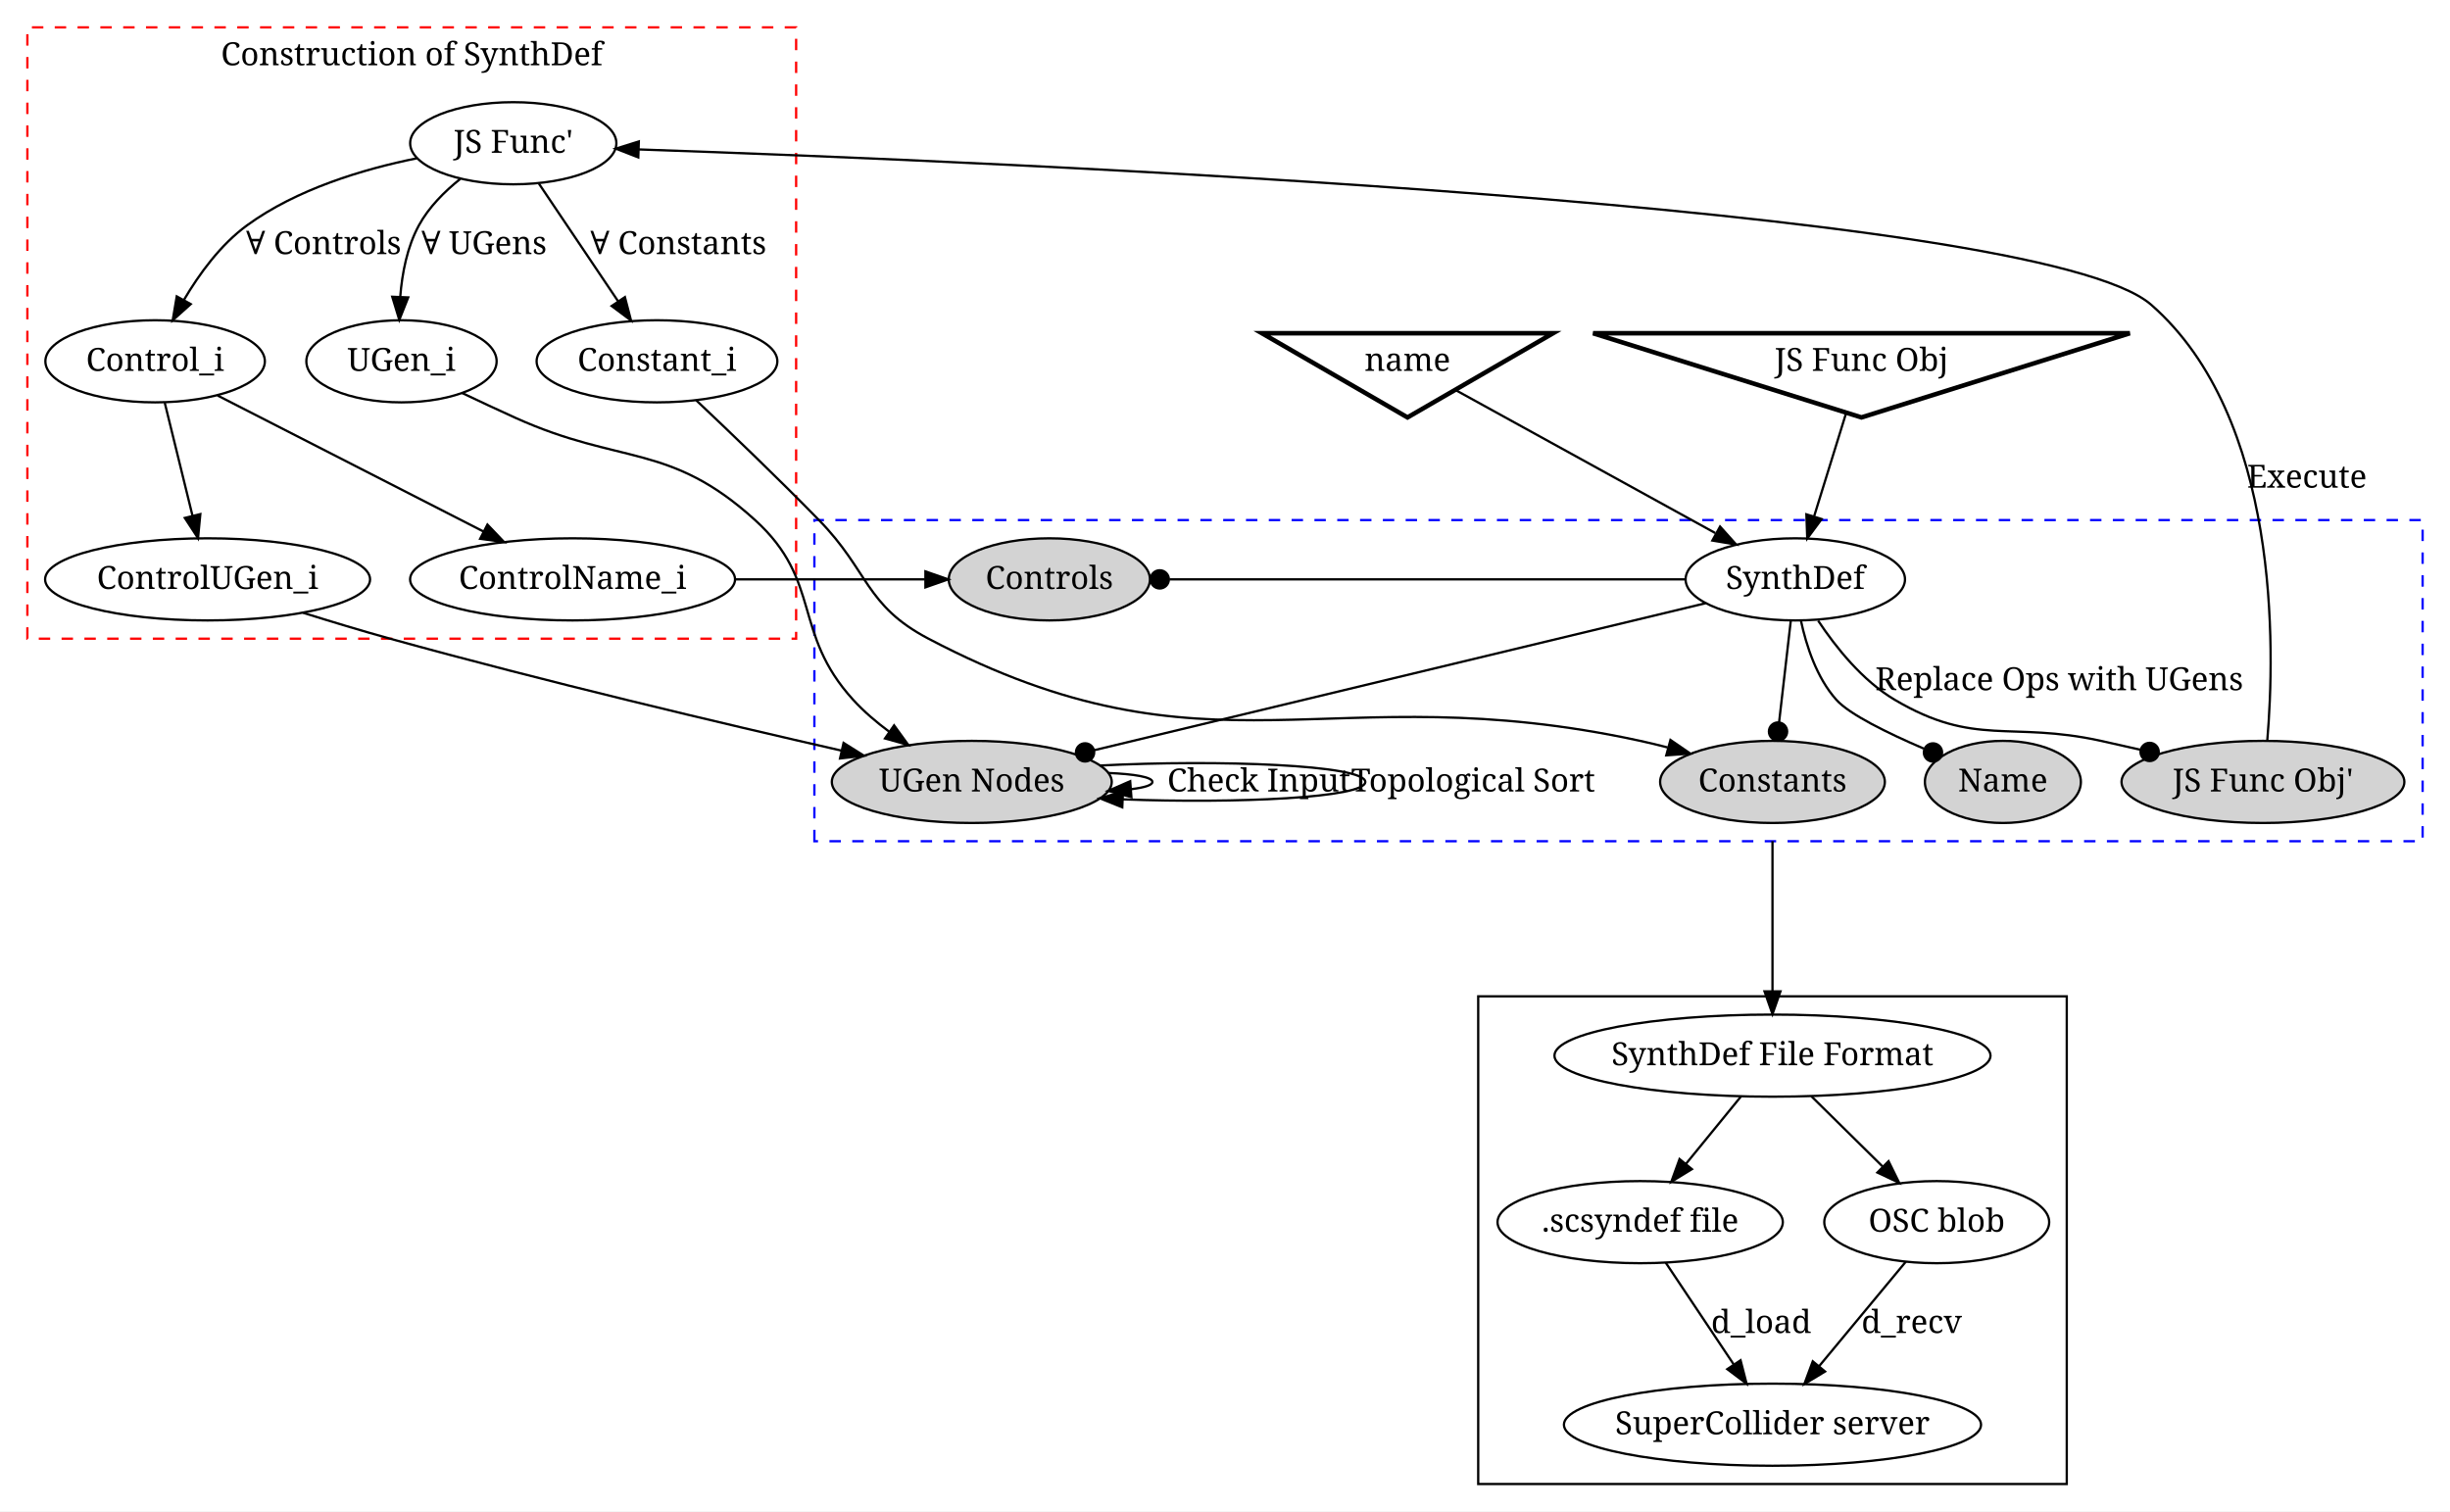
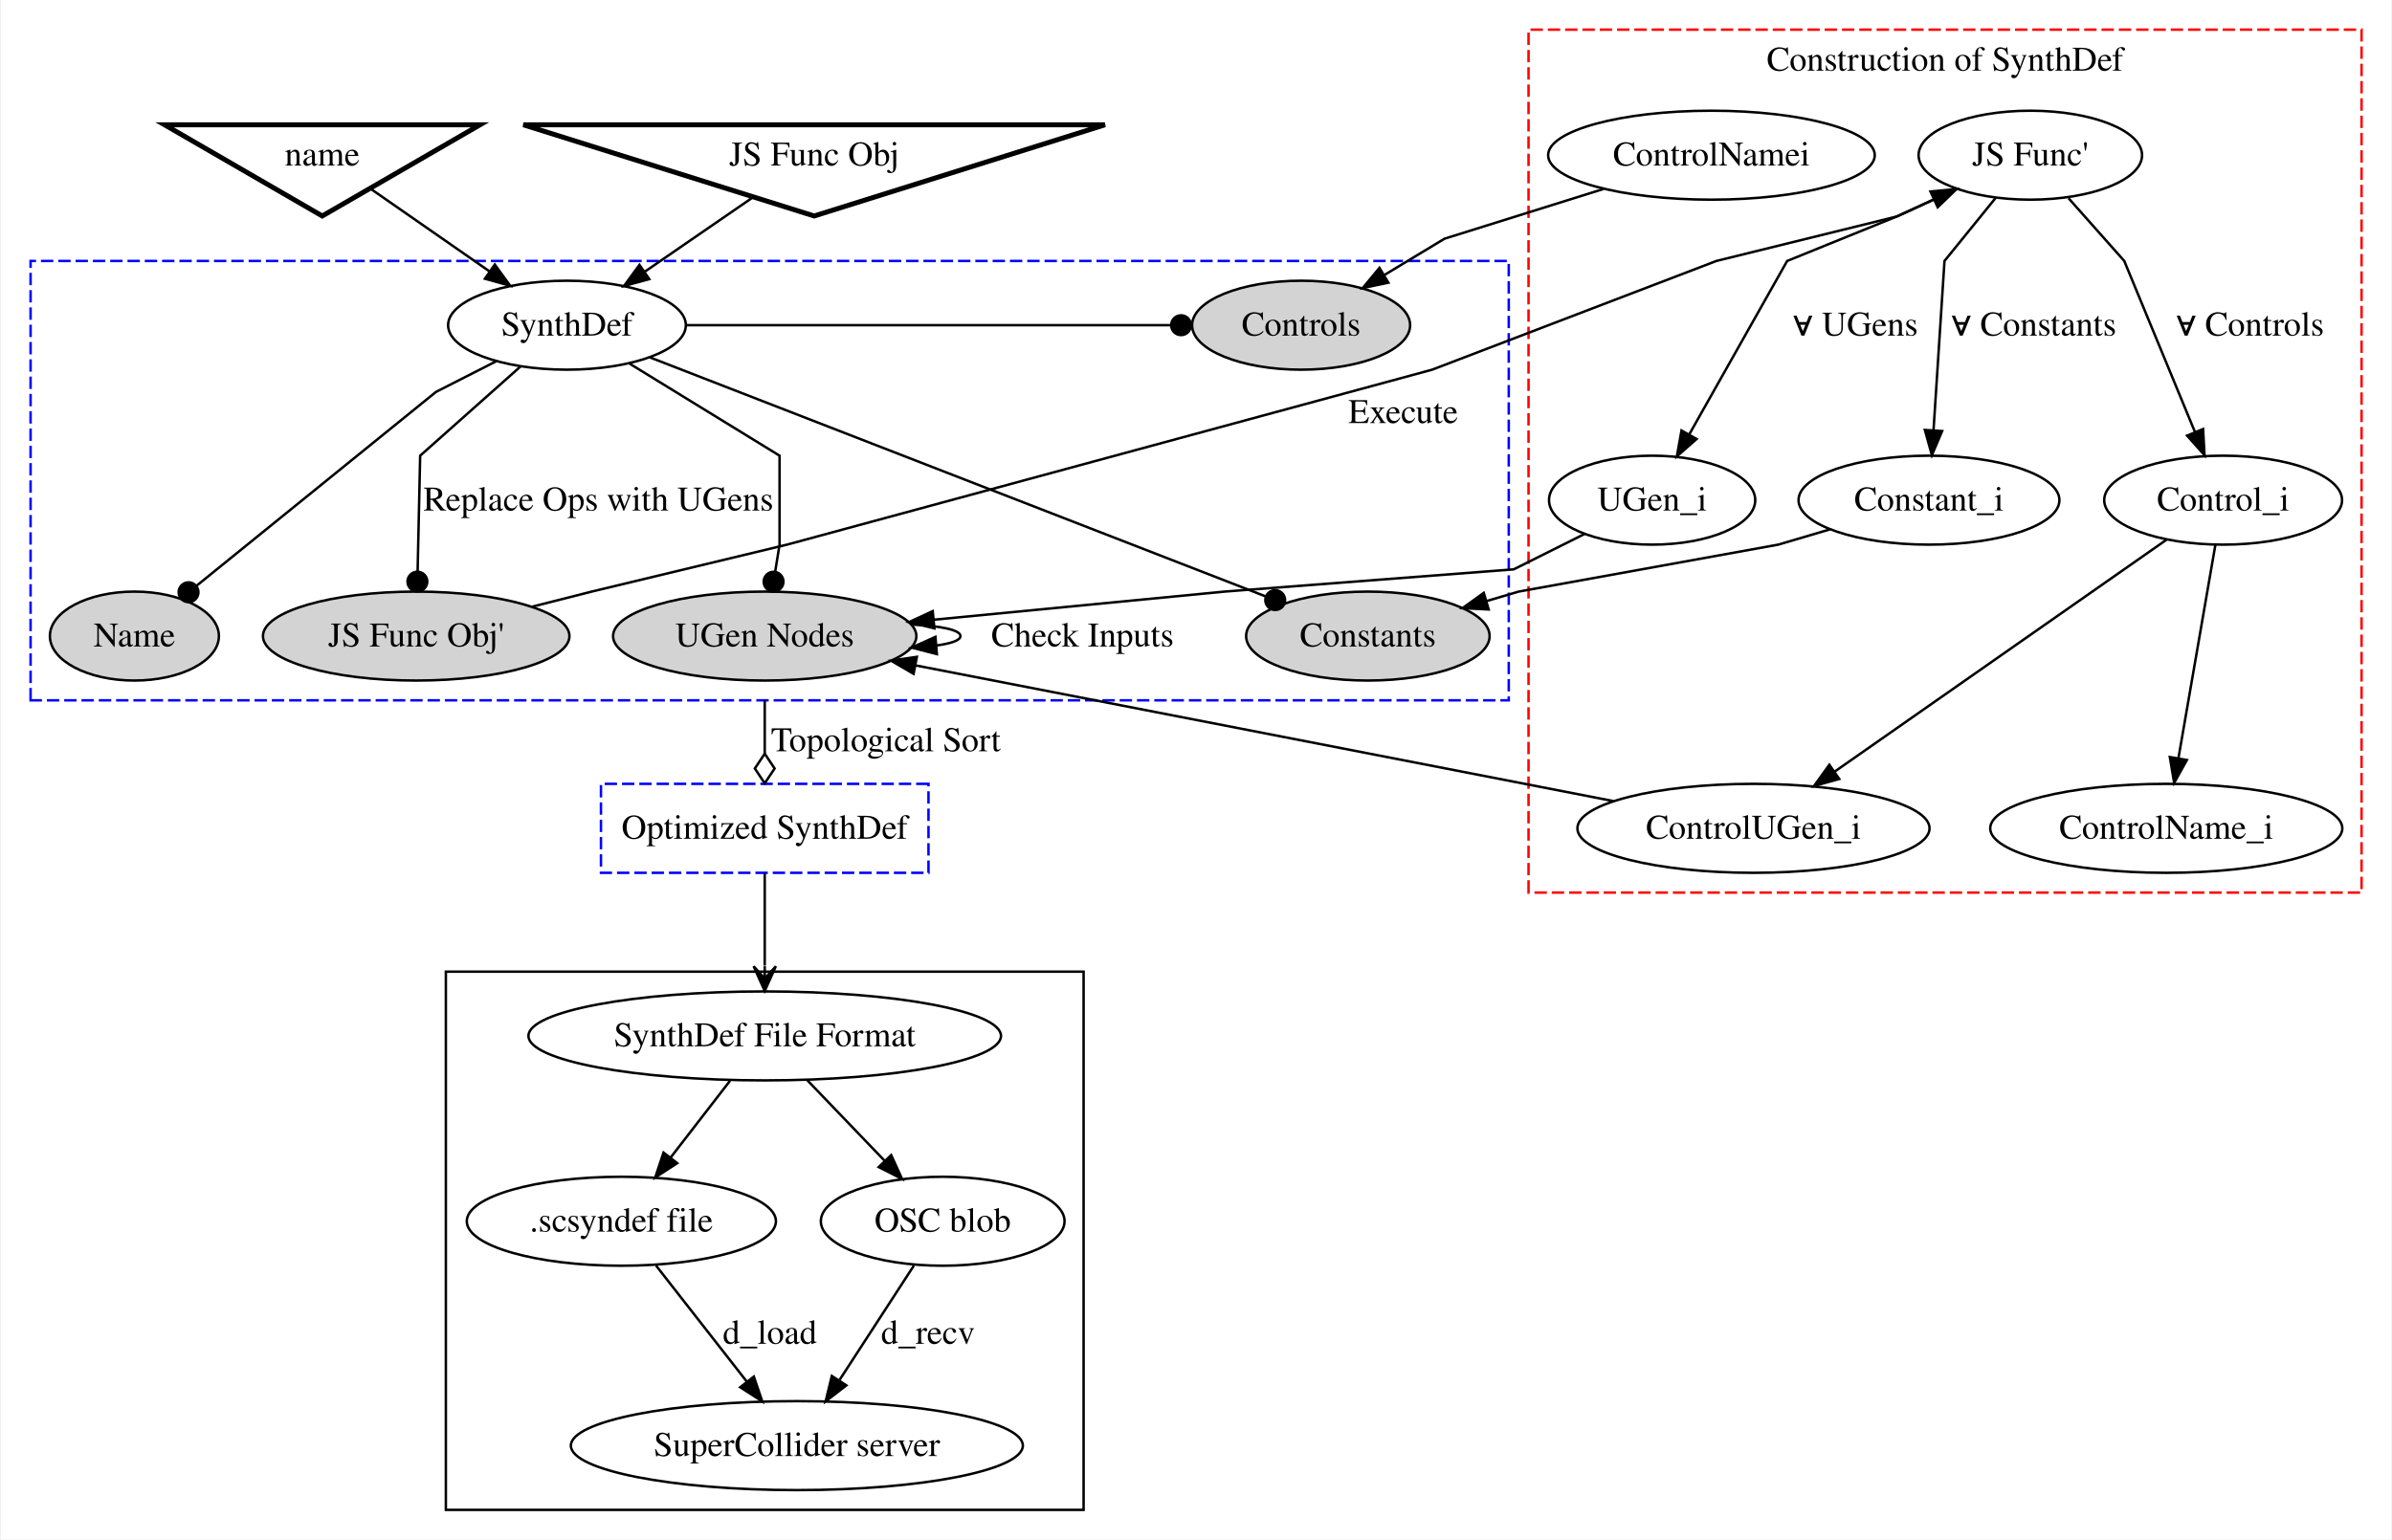
- <svg xmlns="http://www.w3.org/2000/svg" version="1.1" width="626.4pt" height="386.455pt" viewBox="0 0 626.4 386.455">
-   <style type="text/css">.dashed {stroke-dasharray: 5,5} .dotted {stroke-dasharray: 1,5} .overlay {fill: none; pointer-events: all}</style>
-   <g>
-     <g transform="translate(2.332961, 384.122) scale(0.5832402,0.5832402)">
-       <polygon stroke="#fffffe" stroke-opacity="0" fill="#ffffff" points="-4,4 -4,-658.6 1070,-658.6 1070,4" />
-       <g class="subgraph">
-         <path class="dashed" stroke="#0000ff" fill="none" d="M 353,-289.8 L 353,-430.6,1058,-430.6,1058,-289.8 Z" />
-       </g>
-       <g class="subgraph">
-         <path class="dashed" stroke="#ff0000" fill="none" d="M 8,-378.6 L 8,-646.6,345,-646.6,345,-378.6 Z" />
-         <text x="176.5" y="-630" text-anchor="middle" font-family="'Times-Roman',serif" font-size="14" fill="#000000">Construction of SynthDef</text>
-       </g>
-       <g class="subgraph">
-         <path stroke="#000000" fill="none" d="M 644,-8 L 644,-221.8,902,-221.8,902,-8 Z" class="none" />
-       </g>
-       <g class="node" />
-       <g class="node">
-         <path stroke="#000000" fill="none" d="M 783,-404.6 m -48.09,0 a 48.09,18 0 1,0 96.18,0 a 48.09,18 0 1,0 -96.18,0" />
-         <text x="783" y="-400.4" text-anchor="middle" font-family="'Times-Roman',serif" font-size="14" fill="#000000">SynthDef</text>
-       </g>
-       <g class="node">
-         <path stroke="#000000" fill="#d3d3d3" d="M 874,-315.8 m -34.19,0 a 34.19,18 0 1,0 68.38,0 a 34.19,18 0 1,0 -68.38,0" />
-         <text x="874" y="-311.6" text-anchor="middle" font-family="'Times-Roman',serif" font-size="14" fill="#000000">Name</text>
-       </g>
-       <g class="node">
-         <path stroke="#000000" fill="#d3d3d3" d="M 988,-315.8 m -62,0 a 62,18 0 1,0 124,0 a 62,18 0 1,0 -124,0" />
-         <text x="988" y="-311.6" text-anchor="middle" font-family="'Times-Roman',serif" font-size="14" fill="#000000">JS Func Obj'</text>
-       </g>
-       <g class="node">
-         <path stroke="#000000" fill="#d3d3d3" d="M 422,-315.8 m -61.36,0 a 61.36,18 0 1,0 122.72,0 a 61.36,18 0 1,0 -122.72,0" />
-         <text x="422" y="-311.6" text-anchor="middle" font-family="'Times-Roman',serif" font-size="14" fill="#000000">UGen Nodes</text>
-       </g>
-       <g class="node">
-         <path stroke="#000000" fill="#d3d3d3" d="M 456,-404.6 m -44.1,0 a 44.1,18 0 1,0 88.2,0 a 44.1,18 0 1,0 -88.2,0" />
-         <text x="456" y="-400.4" text-anchor="middle" font-family="'Times-Roman',serif" font-size="14" fill="#000000">Controls</text>
-       </g>
-       <g class="node">
-         <path stroke="#000000" fill="#d3d3d3" d="M 773,-315.8 m -49.26,0 a 49.26,18 0 1,0 98.52,0 a 49.26,18 0 1,0 -98.52,0" />
-         <text x="773" y="-311.6" text-anchor="middle" font-family="'Times-Roman',serif" font-size="14" fill="#000000">Constants</text>
-       </g>
-       <g class="node">
-         <path stroke="#000000" fill="none" d="M 221,-595.8 m -45.2,0 a 45.2,18 0 1,0 90.4,0 a 45.2,18 0 1,0 -90.4,0" />
-         <text x="221" y="-591.6" text-anchor="middle" font-family="'Times-Roman',serif" font-size="14" fill="#000000">JS Func'</text>
-       </g>
-       <g class="node">
-         <path stroke="#000000" fill="none" d="M 172,-500.2 m -41.71,0 a 41.71,18 0 1,0 83.42,0 a 41.71,18 0 1,0 -83.42,0" />
-         <text x="172" y="-496" text-anchor="middle" font-family="'Times-Roman',serif" font-size="14" fill="#000000">UGen_i</text>
-       </g>
-       <g class="node">
-         <path stroke="#000000" fill="none" d="M 64,-500.2 m -48.11,0 a 48.11,18 0 1,0 96.22,0 a 48.11,18 0 1,0 -96.22,0" />
-         <text x="64" y="-496" text-anchor="middle" font-family="'Times-Roman',serif" font-size="14" fill="#000000">Control_i</text>
-       </g>
-       <g class="node">
-         <path stroke="#000000" fill="none" d="M 284,-500.2 m -52.77,0 a 52.77,18 0 1,0 105.54,0 a 52.77,18 0 1,0 -105.54,0" />
-         <text x="284" y="-496" text-anchor="middle" font-family="'Times-Roman',serif" font-size="14" fill="#000000">Constant_i</text>
-       </g>
-       <g class="node">
-         <path stroke="#000000" fill="none" d="M 87,-404.6 m -71.23,0 a 71.23,18 0 1,0 142.46,0 a 71.23,18 0 1,0 -142.46,0" />
-         <text x="87" y="-400.4" text-anchor="middle" font-family="'Times-Roman',serif" font-size="14" fill="#000000">ControlUGen_i</text>
-       </g>
-       <g class="node">
-         <path stroke="#000000" fill="none" d="M 247,-404.6 m -71.23,0 a 71.23,18 0 1,0 142.46,0 a 71.23,18 0 1,0 -142.46,0" />
-         <text x="247" y="-400.4" text-anchor="middle" font-family="'Times-Roman',serif" font-size="14" fill="#000000">ControlName_i</text>
-       </g>
-       <g class="node">
-         <text x="773" y="-191.6" text-anchor="middle" font-family="'Times-Roman',serif" font-size="14" fill="#000000">SynthDef File Format</text>
-         <path class="box" stroke="#000000" fill="none" d="M 773,-195.8 m -95.58,0 a 95.58,18 0 1,0 191.16,0 a 95.58,18 0 1,0 -191.16,0" />
-       </g>
-       <g class="node">
-         <path class="box" stroke="#000000" fill="none" d="M 715,-122.8 m -62.54,0 a 62.54,18 0 1,0 125.08,0 a 62.54,18 0 1,0 -125.08,0" />
-         <text x="715" y="-118.6" text-anchor="middle" font-family="'Times-Roman',serif" font-size="14" fill="#000000">.scsyndef file</text>
-       </g>
-       <g class="node">
-         <path class="box" stroke="#000000" fill="none" d="M 845,-122.8 m -49.3,0 a 49.3,18 0 1,0 98.6,0 a 49.3,18 0 1,0 -98.6,0" />
-         <text x="845" y="-118.6" text-anchor="middle" font-family="'Times-Roman',serif" font-size="14" fill="#000000">OSC blob</text>
-       </g>
-       <g class="node">
-         <path class="box" stroke="#000000" fill="none" d="M 773,-34 m -91.43,0 a 91.43,18 0 1,0 182.86,0 a 91.43,18 0 1,0 -182.86,0" />
-         <text x="773" y="-29.8" text-anchor="middle" font-family="'Times-Roman',serif" font-size="14" fill="#000000">SuperCollider server</text>
-       </g>
-       <g class="node">
-         <text x="613" y="-496" text-anchor="middle" font-family="'Times-Roman',serif" font-size="14" fill="#000000">name</text>
-         <path stroke-width="2" stroke="#000000" fill="none" d="M 613,-475.6 L 676.8,-512.5,549.2,-512.5 Z" />
-       </g>
-       <g class="node">
-         <text x="812" y="-496" text-anchor="middle" font-family="'Times-Roman',serif" font-size="14" fill="#000000">JS Func Obj</text>
-         <path stroke-width="2" stroke="#000000" fill="none" d="M 812,-475.6 L 929.64,-512.5,694.36,-512.5 Z" />
-       </g>
-       <g class="relation" style="opacity: 1;">
-         <path stroke="#000000" fill="none" d="M 785.47,-386.49 C 787.83,-375.47,792.37,-361.46,801,-351.8,806.67,-345.45,823.33,-337.27,839.3,-330.41" />
-         <path class="solid" stroke="#000000" fill="#000000" d="M 843.35,-328.72 m -4,0 a 4,4 0 1,0 8,0 a 4,4 0 1,0 -8,0" />
-       </g>
-       <g class="relation" style="opacity: 1;">
-         <path stroke="#000000" fill="none" d="M 793.02,-386.49 C 800.72,-374.88,812.44,-360.17,826.6,-351.8,861.87,-330.96,876.98,-342.57,917,-333.8,922.62,-332.57,928.47,-331.24,934.31,-329.89" />
-         <text x="898.7" y="-356" text-anchor="middle" font-family="'Times-Roman',serif" font-size="14" fill="#000000"> Replace Ops with UGens</text>
-         <path class="solid" stroke="#000000" fill="#000000" d="M 938.33,-328.94 m -4,0 a 4,4 0 1,0 8,0 a 4,4 0 1,0 -8,0" />
-       </g>
-       <g class="relation" style="opacity: 1;">
-         <path stroke="#000000" fill="none" d="M 743.68,-394.15 C 678.71,-378.52,548.85,-347.3,475.55,-329.68" />
-         <path class="solid" stroke="#000000" fill="#000000" d="M 471.66,-328.74 m -4,0 a 4,4 0 1,0 8,0 a 4,4 0 1,0 -8,0" />
-       </g>
-       <g class="relation" style="opacity: 1;">
-         <path stroke="#000000" fill="none" d="M 734.7,-404.6 C 659.34,-404.6,583.98,-404.6,508.63,-404.6" />
-         <path class="solid" stroke="#000000" fill="#000000" d="M 504.39,-404.6 m -4,0 a 4,4 0 1,0 8,0 a 4,4 0 1,0 -8,0" />
-       </g>
-       <g class="relation" style="opacity: 1;">
-         <path stroke="#000000" fill="none" d="M 781.02,-386.45 C 779.56,-373.73,777.54,-356.19,775.89,-341.89" />
-         <path class="solid" stroke="#000000" fill="#000000" d="M 775.43,-337.89 m -4,0 a 4,4 0 1,0 8,0 a 4,4 0 1,0 -8,0" />
-       </g>
-       <g class="relation" style="opacity: 1;">
-         <path stroke="#000000" fill="none" d="M 481.74,-319.73 C 493.12,-319.26,501.18,-317.95,501.18,-315.8,501.18,-314.39,497.71,-313.34,492.11,-312.65" />
-         <path class="solid" stroke="#000000" fill="#000000" d="M 491.97,-309.13 L 481.74,-311.87,491.44,-316.11 Z" />
-         <text x="547.84" y="-311.6" text-anchor="middle" font-family="'Times-Roman',serif" font-size="14" fill="#000000"> Check Input      </text>
-         <path stroke="#000000" fill="none" d="M 478.14,-322.98 C 529.77,-325.67,594.5,-323.28,594.5,-315.8,594.5,-308.81,537.85,-306.26,488.26,-308.16" />
-         <path class="solid" stroke="#000000" fill="#000000" d="M 487.97,-304.67 L 478.14,-308.62,488.28,-311.66 Z" />
-         <text x="641.74" y="-311.6" text-anchor="middle" font-family="'Times-Roman',serif" font-size="14" fill="#000000">Topological Sort</text>
-       </g>
-       <g class="relation" style="opacity: 1;">
-         <path stroke="#000000" fill="none" d="M 197.78,-580.17 C 190.85,-574.63,183.95,-567.73,179.63,-559.8,174.49,-550.37,172.28,-538.86,171.46,-528.54" />
-         <path class="solid" stroke="#000000" fill="#000000" d="M 174.95,-528.21 L 171.04,-518.36,167.95,-528.5 Z" />
-         <text x="208.19" y="-547.2" text-anchor="middle" font-family="'Times-Roman',serif" font-size="14" fill="#000000"> ∀ UGens</text>
-       </g>
-       <g class="relation" style="opacity: 1;">
-         <path stroke="#000000" fill="none" d="M 178.77,-589.21 C 155.11,-584.43,126.07,-575.69,104.28,-559.8,92.71,-551.36,83.35,-538.54,76.58,-527.04" />
-         <path class="solid" stroke="#000000" fill="#000000" d="M 79.61,-525.28 L 71.71,-518.21,73.48,-528.66 Z" />
-         <text x="137.86" y="-547.2" text-anchor="middle" font-family="'Times-Roman',serif" font-size="14" fill="#000000"> ∀ Controls</text>
-       </g>
-       <g class="relation" style="opacity: 1;">
-         <path stroke="#000000" fill="none" d="M 232.26,-578.07 C 241.88,-563.78,255.86,-543.01,266.86,-526.66" />
-         <path class="solid" stroke="#000000" fill="#000000" d="M 269.94,-528.35 L 272.62,-518.1,264.13,-524.45 Z" />
-         <text x="293.36" y="-547.2" text-anchor="middle" font-family="'Times-Roman',serif" font-size="14" fill="#000000"> ∀ Constants</text>
-       </g>
-       <g class="relation" style="opacity: 1;">
-         <path stroke="#000000" fill="none" d="M 68.22,-482.03 C 71.62,-468.18,76.47,-448.44,80.39,-432.49" />
-         <path class="solid" stroke="#000000" fill="#000000" d="M 83.82,-433.21 L 82.81,-422.66,77.02,-431.53 Z" />
-       </g>
-       <g class="relation" style="opacity: 1;">
-         <path stroke="#000000" fill="none" d="M 91.4,-485.19 C 122.33,-469.36,172.92,-443.49,207.98,-425.56" />
-         <path class="solid" stroke="#000000" fill="#000000" d="M 209.67,-428.63 L 216.98,-420.96,206.48,-422.39 Z" />
-       </g>
-       <g class="relation" style="opacity: 1;">
-         <path stroke="#000000" fill="none" d="M 759.25,-177.97 C 752.03,-169.13,743.04,-158.13,735.06,-148.35" />
-         <path class="solid" stroke="#000000" fill="#000000" d="M 737.68,-146.04 L 728.65,-140.51,732.26,-150.46 Z" />
-       </g>
-       <g class="relation" style="opacity: 1;">
-         <path stroke="#000000" fill="none" d="M 790.06,-177.97 C 799.43,-168.73,811.19,-157.14,821.43,-147.04" />
-         <path class="solid" stroke="#000000" fill="#000000" d="M 823.89,-149.53 L 828.56,-140.02,818.98,-144.55 Z" />
-       </g>
-       <g class="relation" style="opacity: 1;">
-         <path stroke="#000000" fill="none" d="M 726.18,-105.06 C 734.63,-92.42,746.38,-74.84,755.99,-60.45" />
-         <path class="solid" stroke="#000000" fill="#000000" d="M 759.01,-62.24 L 761.65,-51.98,753.19,-58.35 Z" />
-         <text x="768.05" y="-74.2" text-anchor="middle" font-family="'Times-Roman',serif" font-size="14" fill="#000000">d_load</text>
-       </g>
-       <g class="relation" style="opacity: 1;">
-         <path stroke="#000000" fill="none" d="M 831.46,-105.47 C 820.73,-92.55,805.58,-74.28,793.39,-59.59" />
-         <path class="solid" stroke="#000000" fill="#000000" d="M 796.05,-57.31 L 786.97,-51.85,790.66,-61.78 Z" />
-         <text x="834.04" y="-74.2" text-anchor="middle" font-family="'Times-Roman',serif" font-size="14" fill="#000000">d_recv</text>
-       </g>
-       <g class="relation" style="opacity: 1;">
-         <path stroke="#000000" fill="none" d="M 634.19,-487.53 C 662.66,-471.86,713.65,-443.78,747.91,-424.92" />
-         <path class="solid" stroke="#000000" fill="#000000" d="M 750.02,-427.76 L 757.09,-419.87,746.64,-421.62 Z" />
-       </g>
-       <g class="relation" style="opacity: 1;">
-         <path stroke="#000000" fill="none" d="M 805.27,-477.49 C 801.1,-464.02,795.71,-446.61,791.27,-432.3" />
-         <path class="solid" stroke="#000000" fill="#000000" d="M 794.55,-431.04 L 788.24,-422.52,787.86,-433.11 Z" />
-       </g>
-       <g class="relation" style="opacity: 1;">
-         <path stroke="#000000" fill="none" d="M 989.89,-333.79 C 993.32,-374.04,995.62,-475.51,939,-525,889.35,-568.4,435.36,-587.63,275.99,-593.09" />
-         <path class="solid" stroke="#000000" fill="#000000" d="M 275.81,-589.59 L 265.93,-593.43,276.04,-596.59 Z" />
-         <text x="1007.29" y="-444.8" text-anchor="middle" font-family="'Times-Roman',serif" font-size="14" fill="#000000"> Execute</text>
-       </g>
-       <g class="relation" style="opacity: 1;">
-         <path stroke="#000000" fill="none" d="M 773,-289.86 C 773,-270.56,773,-243.85,773,-224" />
-         <path class="solid" stroke="#000000" fill="#000000" d="M 776.5,-223.98 L 773,-213.98,769.5,-223.98 Z" />
-       </g>
-       <g class="relation" style="opacity: 1;">
-         <path class="inviz" stroke="#000000" fill="none" d="M 198.63,-486.27 C 206.16,-482.69,214.38,-478.84,222,-475.4,268.25,-454.54,289.44,-464.71,327,-430.6,356.54,-403.78,343.13,-381.29,370,-351.8,374.63,-346.72,380.14,-342.02,385.81,-337.81" />
-         <path class="solid" stroke="#000000" fill="#000000" d="M 387.94,-340.6 L 394.16,-332.02,383.95,-334.85 Z" />
-       </g>
-       <g class="relation" style="opacity: 1;">
-         <path stroke="#000000" fill="none" d="M 128.78,-389.98 C 141.05,-386.13,154.52,-382.06,167,-378.6,234.49,-359.9,312.89,-341.37,364.76,-329.55" />
-         <path class="solid" stroke="#000000" fill="#000000" d="M 365.79,-332.91 L 374.76,-327.28,364.24,-326.08 Z" />
-       </g>
-       <g class="relation" style="opacity: 1;">
-         <path stroke="#000000" fill="none" d="M 318.44,-404.6 C 346.11,-404.6,373.79,-404.6,401.47,-404.6" />
-         <path class="solid" stroke="#000000" fill="#000000" d="M 401.67,-408.1 L 411.67,-404.6,401.67,-401.1 Z" />
-       </g>
-       <g class="relation" style="opacity: 1;">
-         <path stroke="#000000" fill="none" d="M 301.19,-483.11 C 315.74,-469.38,337.03,-448.99,355,-430.6,376.99,-408.11,375.16,-393.24,403,-378.6,527,-313.41,578.1,-363.53,715,-333.8,718.93,-332.95,722.97,-331.97,727.02,-330.92" />
-         <path class="solid" stroke="#000000" fill="#000000" d="M 728.27,-334.21 L 737.01,-328.21,726.44,-327.45 Z" />
-       </g>
+ <svg xmlns="http://www.w3.org/2000/svg" width="626pt" height="403pt" viewBox="0.00 0.00 626.00 403.31">
+   <g id="graph0" class="graph" transform="scale(.6474 .6474) rotate(0) translate(4 619)">
+     <polygon fill="#ffffff" stroke="transparent" points="-4,4 -4,-619 963,-619 963,4 -4,4" />
+     <g id="clust1" class="cluster">
+       <polygon fill="none" stroke="#0000ff" stroke-dasharray="5,2" points="8,-335.6 8,-513.4 606,-513.4 606,-335.6 8,-335.6" />
+     </g>
+     <g id="clust2" class="cluster">
+       <polygon fill="none" stroke="#ff0000" stroke-dasharray="5,2" points="614,-257.8 614,-607 951,-607 951,-257.8 614,-257.8" />
+       <text text-anchor="middle" x="782.5" y="-590.4" font-family="Times,serif" font-size="14.00" fill="#000000">Construction of SynthDef</text>
+     </g>
+     <g id="clust3" class="cluster">
+       <polygon fill="none" stroke="#000000" points="176,-8 176,-225.8 434,-225.8 434,-8 176,-8" />
+     </g>
+     <g id="node1" class="node">
+       <polygon fill="none" stroke="#000000" stroke-width="2" points="126,-531.598 189.802,-568.501 62.198,-568.501 126,-531.598" />
+       <text text-anchor="middle" x="126" y="-552" font-family="Times,serif" font-size="14.00" fill="#000000">name</text>
+     </g>
+     <g id="node3" class="node">
+       <ellipse fill="none" stroke="#000000" cx="225" cy="-487.4" rx="48.093" ry="18" />
+       <text text-anchor="middle" x="225" y="-483.2" font-family="Times,serif" font-size="14.00" fill="#000000">SynthDef</text>
+     </g>
+     <g id="edge1" class="edge">
+       <path fill="none" stroke="#000000" d="M145.559,-542.607C159.252,-533.091 177.842,-520.172 193.596,-509.224" />
+       <polygon fill="#000000" stroke="#000000" points="195.793,-511.96 202.007,-503.379 191.798,-506.211 195.793,-511.96" />
+     </g>
+     <g id="node2" class="node">
+       <polygon fill="none" stroke="#000000" stroke-width="2" points="325,-531.598 442.637,-568.501 207.363,-568.501 325,-531.598" />
+       <text text-anchor="middle" x="325" y="-552" font-family="Times,serif" font-size="14.00" fill="#000000">JS Func Obj</text>
+     </g>
+     <g id="edge2" class="edge">
+       <path fill="none" stroke="#000000" d="M300.281,-539.193C287.061,-530.098 270.642,-518.802 256.515,-509.082" />
+       <polygon fill="#000000" stroke="#000000" points="258.286,-506.052 248.064,-503.268 254.318,-511.819 258.286,-506.052" />
+     </g>
+     <g id="node4" class="node">
+       <ellipse fill="#d3d3d3" stroke="#000000" cx="50" cy="-361.6" rx="34.187" ry="18" />
+       <text text-anchor="middle" x="50" y="-357.4" font-family="Times,serif" font-size="14.00" fill="#000000">Name</text>
+     </g>
+     <g id="edge3" class="edge">
+       <path fill="none" stroke="#000000" d="M196.328,-472.794C183.84,-466.432 172,-460.4 172,-460.4 172,-460.4 110.864,-410.89 75.148,-381.966" />
+       <ellipse fill="#000000" stroke="#000000" cx="71.904" cy="-379.338" rx="4" ry="4" />
+     </g>
+     <g id="node5" class="node">
+       <ellipse fill="#d3d3d3" stroke="#000000" cx="164" cy="-361.6" rx="61.998" ry="18" />
+       <text text-anchor="middle" x="164" y="-357.4" font-family="Times,serif" font-size="14.00" fill="#000000">JS Func Obj'</text>
+     </g>
+     <g id="edge4" class="edge">
+       <path fill="none" stroke="#000000" d="M206.206,-470.694C188.805,-455.225 165.603,-434.6 165.603,-434.6 165.603,-434.6 165.032,-408.618 164.572,-387.655" />
+       <ellipse fill="#000000" stroke="#000000" cx="164.484" cy="-383.644" rx="4" ry="4" />
+       <text text-anchor="middle" x="237.698" y="-412.4" font-family="Times,serif" font-size="14.00" fill="#000000"> Replace Ops with UGens</text>
+     </g>
+     <g id="node6" class="node">
+       <ellipse fill="#d3d3d3" stroke="#000000" cx="305" cy="-361.6" rx="61.359" ry="18" />
+       <text text-anchor="middle" x="305" y="-357.4" font-family="Times,serif" font-size="14.00" fill="#000000">UGen Nodes</text>
+     </g>
+     <g id="edge5" class="edge">
+       <path fill="none" stroke="#000000" d="M250.338,-471.844C275.706,-456.269 311,-434.6 311,-434.6 311,-434.6 311,-398.6 311,-398.6 311,-398.6 310.235,-393.883 309.251,-387.817" />
+       <ellipse fill="#000000" stroke="#000000" cx="308.57" cy="-383.615" rx="4" ry="4" />
+     </g>
+     <g id="node7" class="node">
+       <ellipse fill="#d3d3d3" stroke="#000000" cx="522" cy="-487.4" rx="44.101" ry="18" />
+       <text text-anchor="middle" x="522" y="-483.2" font-family="Times,serif" font-size="14.00" fill="#000000">Controls</text>
+     </g>
+     <g id="edge7" class="edge">
+       <path fill="none" stroke="#000000" d="M273.05,-487.4C298.274,-487.4 324,-487.4 324,-487.4 324,-487.4 423,-487.4 423,-487.4 423,-487.4 445.719,-487.4 469.391,-487.4" />
+       <ellipse fill="#000000" stroke="#000000" cx="473.423" cy="-487.4" rx="4" ry="4" />
+     </g>
+     <g id="node8" class="node">
+       <ellipse fill="#d3d3d3" stroke="#000000" cx="549" cy="-361.6" rx="49.255" ry="18" />
+       <text text-anchor="middle" x="549" y="-357.4" font-family="Times,serif" font-size="14.00" fill="#000000">Constants</text>
+     </g>
+     <g id="edge8" class="edge">
+       <path fill="none" stroke="#000000" d="M258.453,-474.411C318.114,-451.246 442.693,-402.876 507.628,-377.663" />
+       <ellipse fill="#000000" stroke="#000000" cx="511.514" cy="-376.155" rx="4" ry="4" />
+     </g>
+     <g id="node9" class="node">
+       <ellipse fill="none" stroke="#000000" cx="817" cy="-556.2" rx="45.203" ry="18" />
+       <text text-anchor="middle" x="817" y="-552" font-family="Times,serif" font-size="14.00" fill="#000000">JS Func'</text>
+     </g>
+     <g id="edge18" class="edge">
+       <path fill="none" stroke="#000000" d="M210.963,-373.506C224.166,-376.853 235,-379.6 235,-379.6 235,-379.6 314,-398.6 314,-398.6 314,-398.6 575,-469.4 575,-469.4 575,-469.4 690,-513.4 690,-513.4 690,-513.4 763,-531.4 763,-531.4 763,-531.4 769.427,-534.352 777.847,-538.219" />
+       <polygon fill="#000000" stroke="#000000" points="776.609,-541.501 787.157,-542.494 779.53,-535.14 776.609,-541.501" />
+       <text text-anchor="middle" x="563.293" y="-447.8" font-family="Times,serif" font-size="14.00" fill="#000000"> Execute</text>
+     </g>
+     <g id="edge6" class="edge">
+       <path fill="none" stroke="#000000" d="M364.392,-366.258C375.963,-365.717 384.179,-364.164 384.179,-361.6 384.179,-359.877 380.47,-358.611 374.527,-357.801" />
+       <polygon fill="#000000" stroke="#000000" points="374.652,-354.299 364.392,-356.942 374.061,-361.274 374.652,-354.299" />
+       <text text-anchor="middle" x="433.56" y="-357.4" font-family="Times,serif" font-size="14.00" fill="#000000"> Check Inputs      </text>
+     </g>
+     <g id="node16" class="node">
+       <polygon fill="none" stroke="#0000ff" stroke-dasharray="5,2" points="371.253,-301.8 238.747,-301.8 238.747,-265.8 371.253,-265.8 371.253,-301.8" />
+       <text text-anchor="middle" x="305" y="-279.6" font-family="Times,serif" font-size="14.00" fill="#000000">Optimized SynthDef</text>
+     </g>
+     <g id="edge19" class="edge">
+       <path fill="none" stroke="#000000" d="M305,-335.603C305,-328.681 305,-321.144 305,-314.017" />
+       <polygon fill="none" stroke="#000000" points="305,-314.016 301,-308.016 305,-302.016 309,-308.016 305,-314.016" />
+       <text text-anchor="middle" x="353.994" y="-315" font-family="Times,serif" font-size="14.00" fill="#000000"> Topological Sort</text>
+     </g>
+     <g id="node10" class="node">
+       <ellipse fill="none" stroke="#000000" cx="664" cy="-416.6" rx="41.713" ry="18" />
+       <text text-anchor="middle" x="664" y="-412.4" font-family="Times,serif" font-size="14.00" fill="#000000">UGen_i</text>
+     </g>
+     <g id="edge9" class="edge">
+       <path fill="none" stroke="#000000" d="M787.157,-542.494C774.668,-536.759 763,-531.4 763,-531.4 763,-531.4 718.628,-513.4 718.628,-513.4 718.628,-513.4 695.147,-471.793 678.975,-443.135" />
+       <polygon fill="#000000" stroke="#000000" points="681.982,-441.343 674.019,-434.355 675.886,-444.784 681.982,-441.343" />
+       <text text-anchor="middle" x="746.186" y="-483.2" font-family="Times,serif" font-size="14.00" fill="#000000"> ∀ UGens</text>
+     </g>
+     <g id="node13" class="node">
+       <ellipse fill="none" stroke="#000000" cx="895" cy="-416.6" rx="48.113" ry="18" />
+       <text text-anchor="middle" x="895" y="-412.4" font-family="Times,serif" font-size="14.00" fill="#000000">Control_i</text>
+     </g>
+     <g id="edge15" class="edge">
+       <path fill="none" stroke="#000000" d="M832.456,-538.792C842.977,-526.942 855,-513.4 855,-513.4 855,-513.4 871.715,-472.949 883.535,-444.345" />
+       <polygon fill="#000000" stroke="#000000" points="886.892,-445.386 887.476,-434.807 880.423,-442.713 886.892,-445.386" />
+       <text text-anchor="middle" x="905.861" y="-483.2" font-family="Times,serif" font-size="14.00" fill="#000000"> ∀ Controls</text>
+     </g>
+     <g id="node15" class="node">
+       <ellipse fill="none" stroke="#000000" cx="776" cy="-416.6" rx="52.768" ry="18" />
+       <text text-anchor="middle" x="776" y="-412.4" font-family="Times,serif" font-size="14.00" fill="#000000">Constant_i</text>
+     </g>
+     <g id="edge17" class="edge">
+       <path fill="none" stroke="#000000" d="M802.877,-538.792C793.264,-526.942 782.278,-513.4 782.278,-513.4 782.278,-513.4 779.7,-473.652 777.848,-445.097" />
+       <polygon fill="#000000" stroke="#000000" points="781.321,-444.56 777.181,-434.807 774.336,-445.013 781.321,-444.56" />
+       <text text-anchor="middle" x="818.361" y="-483.2" font-family="Times,serif" font-size="14.00" fill="#000000"> ∀ Constants</text>
+     </g>
+     <g id="edge10" class="edge">
+       <path fill="none" stroke="#000000" d="M636.656,-402.928C622.441,-395.82 608,-388.6 608,-388.6 608,-388.6 491,-379.6 491,-379.6 491,-379.6 426.474,-373.356 373.433,-368.223" />
+       <polygon fill="#000000" stroke="#000000" points="373.632,-364.726 363.341,-367.246 372.958,-371.693 373.632,-364.726" />
+     </g>
+     <g id="node11" class="node">
+       <ellipse fill="none" stroke="#000000" cx="705" cy="-283.8" rx="71.229" ry="18" />
+       <text text-anchor="middle" x="705" y="-279.6" font-family="Times,serif" font-size="14.00" fill="#000000">ControlUGen_i</text>
+     </g>
+     <g id="edge11" class="edge">
+       <path fill="none" stroke="#000000" d="M648.442,-294.8C573.803,-309.318 442.913,-334.776 366.079,-349.72" />
+       <polygon fill="#000000" stroke="#000000" points="365.214,-346.323 356.067,-351.668 366.551,-353.194 365.214,-346.323" />
+     </g>
+     <g id="node12" class="node">
+       <ellipse fill="none" stroke="#000000" cx="688" cy="-556.2" rx="66.07" ry="18" />
+       <text text-anchor="middle" x="688" y="-552" font-family="Times,serif" font-size="14.00" fill="#000000">ControlNamei</text>
+     </g>
+     <g id="edge12" class="edge">
+       <path fill="none" stroke="#000000" d="M644.384,-542.55C614.41,-533.169 580,-522.4 580,-522.4 580,-522.4 568.549,-515.49 555.823,-507.81" />
+       <polygon fill="#000000" stroke="#000000" points="557.304,-504.616 546.934,-502.446 553.687,-510.61 557.304,-504.616" />
+     </g>
+     <g id="edge13" class="edge">
+       <path fill="none" stroke="#000000" d="M872.082,-400.581C838.589,-377.172 776.1,-333.495 737.762,-306.699" />
+       <polygon fill="#000000" stroke="#000000" points="739.702,-303.785 729.501,-300.925 735.692,-309.522 739.702,-303.785" />
+     </g>
+     <g id="node14" class="node">
+       <ellipse fill="none" stroke="#000000" cx="872" cy="-283.8" rx="71.227" ry="18" />
+       <text text-anchor="middle" x="872" y="-279.6" font-family="Times,serif" font-size="14.00" fill="#000000">ControlName_i</text>
+     </g>
+     <g id="edge14" class="edge">
+       <path fill="none" stroke="#000000" d="M891.85,-398.413C888.001,-376.187 881.443,-338.322 876.925,-312.234" />
+       <polygon fill="#000000" stroke="#000000" points="880.341,-311.449 875.186,-302.193 873.443,-312.644 880.341,-311.449" />
+     </g>
+     <g id="edge16" class="edge">
+       <path fill="none" stroke="#000000" d="M735.993,-404.795C724.495,-401.402 715,-398.6 715,-398.6 715,-398.6 610,-379.6 610,-379.6 610,-379.6 604.597,-378.006 597.008,-375.766" />
+       <polygon fill="#000000" stroke="#000000" points="597.868,-372.371 587.286,-372.897 595.886,-379.085 597.868,-372.371" />
+     </g>
+     <g id="node17" class="node">
+       <ellipse fill="none" stroke="#000000" cx="305" cy="-199.8" rx="95.584" ry="18" />
+       <text text-anchor="middle" x="305" y="-195.6" font-family="Times,serif" font-size="14.00" fill="#000000">SynthDef File Format</text>
+     </g>
+     <g id="edge20" class="edge">
+       <path fill="none" stroke="#000000" d="M305,-265.573C305,-254.676 305,-240.595 305,-228.259" />
+       <polygon fill="#000000" stroke="#000000" points="305,-217.991 309.5,-227.991 305,-222.991 305,-227.991 305,-227.991 305,-227.991 305,-222.991 300.5,-227.991 305,-217.991 305,-217.991" />
+     </g>
+     <g id="node18" class="node">
+       <ellipse fill="none" stroke="#000000" cx="247" cy="-124.8" rx="62.537" ry="18" />
+       <text text-anchor="middle" x="247" y="-120.6" font-family="Times,serif" font-size="14.00" fill="#000000">.scsyndef file</text>
+     </g>
+     <g id="edge21" class="edge">
+       <path fill="none" stroke="#000000" d="M290.96,-181.645C283.783,-172.364 274.923,-160.908 267.042,-150.717" />
+       <polygon fill="#000000" stroke="#000000" points="269.597,-148.299 260.711,-142.529 264.06,-152.581 269.597,-148.299" />
+     </g>
+     <g id="node19" class="node">
+       <ellipse fill="none" stroke="#000000" cx="377" cy="-124.8" rx="49.3" ry="18" />
+       <text text-anchor="middle" x="377" y="-120.6" font-family="Times,serif" font-size="14.00" fill="#000000">OSC blob</text>
+     </g>
+     <g id="edge22" class="edge">
+       <path fill="none" stroke="#000000" d="M322.063,-182.026C331.433,-172.266 343.195,-160.014 353.429,-149.353" />
+       <polygon fill="#000000" stroke="#000000" points="356.155,-151.568 360.555,-141.93 351.105,-146.72 356.155,-151.568" />
+     </g>
+     <g id="node20" class="node">
+       <ellipse fill="none" stroke="#000000" cx="318" cy="-34" rx="91.429" ry="18" />
+       <text text-anchor="middle" x="318" y="-29.8" font-family="Times,serif" font-size="14.00" fill="#000000">SuperCollider server</text>
+     </g>
+     <g id="edge23" class="edge">
+       <path fill="none" stroke="#000000" d="M261.027,-106.861C271.53,-93.43 286.048,-74.862 297.8,-59.833" />
+       <polygon fill="#000000" stroke="#000000" points="300.599,-61.935 304.002,-51.902 295.085,-57.624 300.599,-61.935" />
+       <text text-anchor="middle" x="307.053" y="-75.2" font-family="Times,serif" font-size="14.00" fill="#000000">d_load</text>
+     </g>
+     <g id="edge24" class="edge">
+       <path fill="none" stroke="#000000" d="M365.344,-106.861C356.778,-93.678 344.997,-75.548 335.33,-60.671" />
+       <polygon fill="#000000" stroke="#000000" points="338.016,-58.38 329.632,-51.902 332.146,-62.194 338.016,-58.38" />
+       <text text-anchor="middle" x="371.045" y="-75.2" font-family="Times,serif" font-size="14.00" fill="#000000">d_recv</text>
    </g>
  </g>
</svg>
